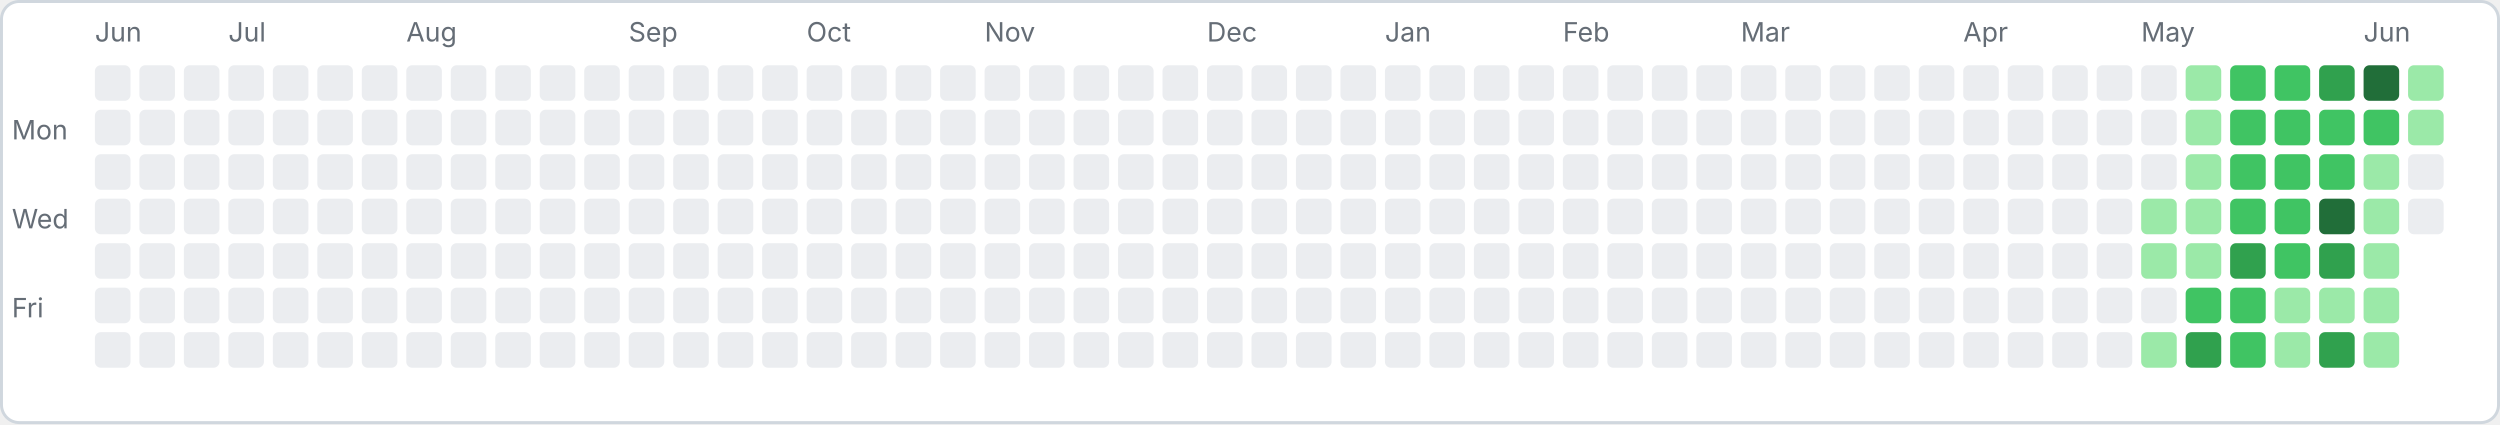
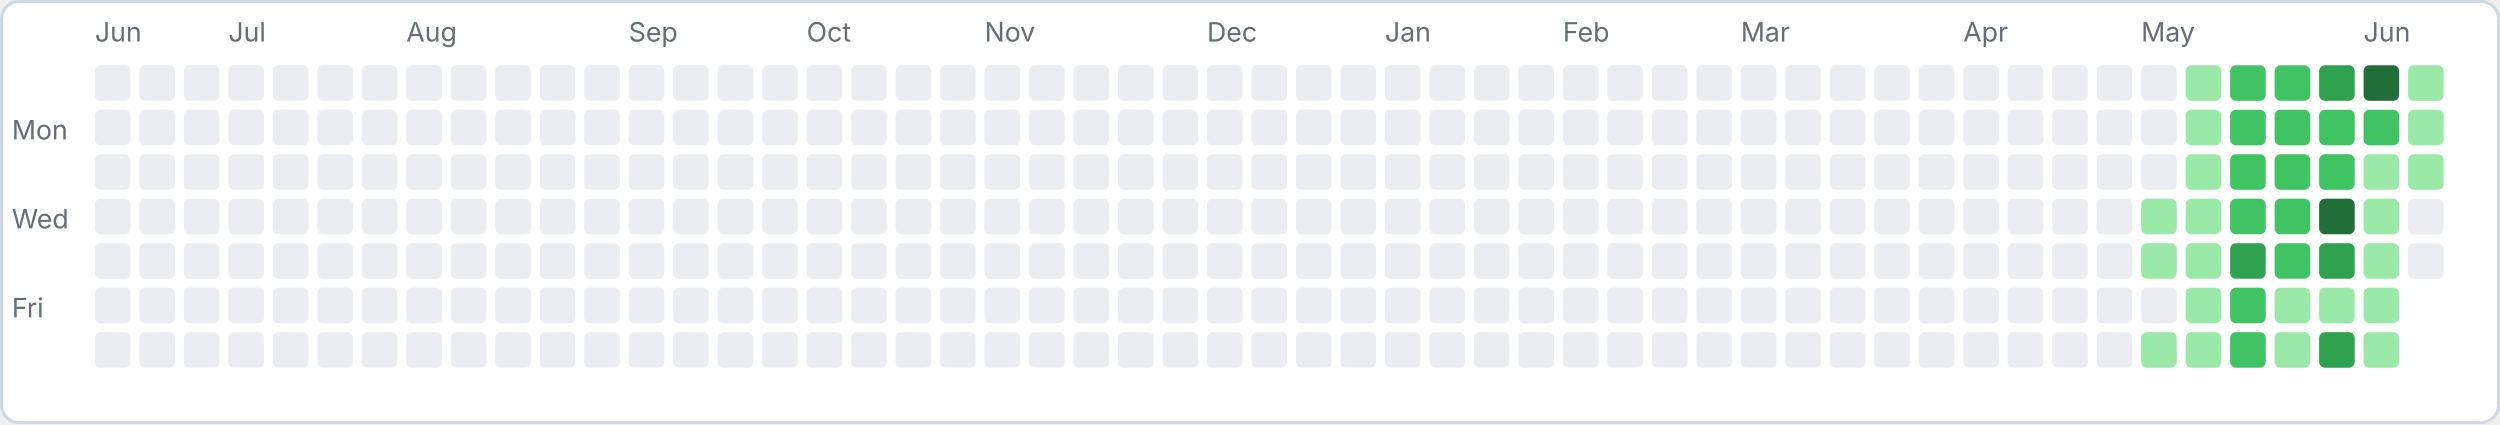
<svg xmlns="http://www.w3.org/2000/svg" width="843" height="143" viewBox="0 0 843 143">
  <rect x="0.5" y="0.5" width="842" height="142" rx="6" fill="#ffffff" stroke="#d0d7de" />
  <text x="4" y="47" font-family="-apple-system,sans-serif" font-size="9" fill="#656d76">Mon</text>
  <text x="4" y="77" font-family="-apple-system,sans-serif" font-size="9" fill="#656d76">Wed</text>
  <text x="4" y="107" font-family="-apple-system,sans-serif" font-size="9" fill="#656d76">Fri</text>
  <rect x="32" y="22" width="12" height="12" rx="2" fill="#ebedf0" />
  <rect x="32" y="37" width="12" height="12" rx="2" fill="#ebedf0" />
  <rect x="32" y="52" width="12" height="12" rx="2" fill="#ebedf0" />
  <rect x="32" y="67" width="12" height="12" rx="2" fill="#ebedf0" />
  <rect x="32" y="82" width="12" height="12" rx="2" fill="#ebedf0" />
  <rect x="32" y="97" width="12" height="12" rx="2" fill="#ebedf0" />
  <rect x="32" y="112" width="12" height="12" rx="2" fill="#ebedf0" />
  <text x="32" y="14" font-family="-apple-system,sans-serif" font-size="9" fill="#656d76">Jun</text>
  <rect x="47" y="22" width="12" height="12" rx="2" fill="#ebedf0" />
  <rect x="47" y="37" width="12" height="12" rx="2" fill="#ebedf0" />
  <rect x="47" y="52" width="12" height="12" rx="2" fill="#ebedf0" />
  <rect x="47" y="67" width="12" height="12" rx="2" fill="#ebedf0" />
  <rect x="47" y="82" width="12" height="12" rx="2" fill="#ebedf0" />
  <rect x="47" y="97" width="12" height="12" rx="2" fill="#ebedf0" />
  <rect x="47" y="112" width="12" height="12" rx="2" fill="#ebedf0" />
  <rect x="62" y="22" width="12" height="12" rx="2" fill="#ebedf0" />
  <rect x="62" y="37" width="12" height="12" rx="2" fill="#ebedf0" />
  <rect x="62" y="52" width="12" height="12" rx="2" fill="#ebedf0" />
  <rect x="62" y="67" width="12" height="12" rx="2" fill="#ebedf0" />
  <rect x="62" y="82" width="12" height="12" rx="2" fill="#ebedf0" />
  <rect x="62" y="97" width="12" height="12" rx="2" fill="#ebedf0" />
  <rect x="62" y="112" width="12" height="12" rx="2" fill="#ebedf0" />
  <rect x="77" y="22" width="12" height="12" rx="2" fill="#ebedf0" />
  <rect x="77" y="37" width="12" height="12" rx="2" fill="#ebedf0" />
  <rect x="77" y="52" width="12" height="12" rx="2" fill="#ebedf0" />
  <rect x="77" y="67" width="12" height="12" rx="2" fill="#ebedf0" />
  <rect x="77" y="82" width="12" height="12" rx="2" fill="#ebedf0" />
  <rect x="77" y="97" width="12" height="12" rx="2" fill="#ebedf0" />
  <rect x="77" y="112" width="12" height="12" rx="2" fill="#ebedf0" />
  <text x="77" y="14" font-family="-apple-system,sans-serif" font-size="9" fill="#656d76">Jul</text>
  <rect x="92" y="22" width="12" height="12" rx="2" fill="#ebedf0" />
  <rect x="92" y="37" width="12" height="12" rx="2" fill="#ebedf0" />
  <rect x="92" y="52" width="12" height="12" rx="2" fill="#ebedf0" />
  <rect x="92" y="67" width="12" height="12" rx="2" fill="#ebedf0" />
  <rect x="92" y="82" width="12" height="12" rx="2" fill="#ebedf0" />
  <rect x="92" y="97" width="12" height="12" rx="2" fill="#ebedf0" />
  <rect x="92" y="112" width="12" height="12" rx="2" fill="#ebedf0" />
  <rect x="107" y="22" width="12" height="12" rx="2" fill="#ebedf0" />
  <rect x="107" y="37" width="12" height="12" rx="2" fill="#ebedf0" />
  <rect x="107" y="52" width="12" height="12" rx="2" fill="#ebedf0" />
  <rect x="107" y="67" width="12" height="12" rx="2" fill="#ebedf0" />
  <rect x="107" y="82" width="12" height="12" rx="2" fill="#ebedf0" />
  <rect x="107" y="97" width="12" height="12" rx="2" fill="#ebedf0" />
  <rect x="107" y="112" width="12" height="12" rx="2" fill="#ebedf0" />
  <rect x="122" y="22" width="12" height="12" rx="2" fill="#ebedf0" />
  <rect x="122" y="37" width="12" height="12" rx="2" fill="#ebedf0" />
  <rect x="122" y="52" width="12" height="12" rx="2" fill="#ebedf0" />
  <rect x="122" y="67" width="12" height="12" rx="2" fill="#ebedf0" />
  <rect x="122" y="82" width="12" height="12" rx="2" fill="#ebedf0" />
  <rect x="122" y="97" width="12" height="12" rx="2" fill="#ebedf0" />
  <rect x="122" y="112" width="12" height="12" rx="2" fill="#ebedf0" />
  <rect x="137" y="22" width="12" height="12" rx="2" fill="#ebedf0" />
  <rect x="137" y="37" width="12" height="12" rx="2" fill="#ebedf0" />
  <rect x="137" y="52" width="12" height="12" rx="2" fill="#ebedf0" />
  <rect x="137" y="67" width="12" height="12" rx="2" fill="#ebedf0" />
  <rect x="137" y="82" width="12" height="12" rx="2" fill="#ebedf0" />
  <rect x="137" y="97" width="12" height="12" rx="2" fill="#ebedf0" />
  <rect x="137" y="112" width="12" height="12" rx="2" fill="#ebedf0" />
  <text x="137" y="14" font-family="-apple-system,sans-serif" font-size="9" fill="#656d76">Aug</text>
  <rect x="152" y="22" width="12" height="12" rx="2" fill="#ebedf0" />
  <rect x="152" y="37" width="12" height="12" rx="2" fill="#ebedf0" />
  <rect x="152" y="52" width="12" height="12" rx="2" fill="#ebedf0" />
  <rect x="152" y="67" width="12" height="12" rx="2" fill="#ebedf0" />
  <rect x="152" y="82" width="12" height="12" rx="2" fill="#ebedf0" />
  <rect x="152" y="97" width="12" height="12" rx="2" fill="#ebedf0" />
  <rect x="152" y="112" width="12" height="12" rx="2" fill="#ebedf0" />
  <rect x="167" y="22" width="12" height="12" rx="2" fill="#ebedf0" />
  <rect x="167" y="37" width="12" height="12" rx="2" fill="#ebedf0" />
  <rect x="167" y="52" width="12" height="12" rx="2" fill="#ebedf0" />
  <rect x="167" y="67" width="12" height="12" rx="2" fill="#ebedf0" />
  <rect x="167" y="82" width="12" height="12" rx="2" fill="#ebedf0" />
  <rect x="167" y="97" width="12" height="12" rx="2" fill="#ebedf0" />
  <rect x="167" y="112" width="12" height="12" rx="2" fill="#ebedf0" />
  <rect x="182" y="22" width="12" height="12" rx="2" fill="#ebedf0" />
  <rect x="182" y="37" width="12" height="12" rx="2" fill="#ebedf0" />
  <rect x="182" y="52" width="12" height="12" rx="2" fill="#ebedf0" />
  <rect x="182" y="67" width="12" height="12" rx="2" fill="#ebedf0" />
  <rect x="182" y="82" width="12" height="12" rx="2" fill="#ebedf0" />
  <rect x="182" y="97" width="12" height="12" rx="2" fill="#ebedf0" />
  <rect x="182" y="112" width="12" height="12" rx="2" fill="#ebedf0" />
  <rect x="197" y="22" width="12" height="12" rx="2" fill="#ebedf0" />
  <rect x="197" y="37" width="12" height="12" rx="2" fill="#ebedf0" />
  <rect x="197" y="52" width="12" height="12" rx="2" fill="#ebedf0" />
  <rect x="197" y="67" width="12" height="12" rx="2" fill="#ebedf0" />
  <rect x="197" y="82" width="12" height="12" rx="2" fill="#ebedf0" />
  <rect x="197" y="97" width="12" height="12" rx="2" fill="#ebedf0" />
  <rect x="197" y="112" width="12" height="12" rx="2" fill="#ebedf0" />
  <rect x="212" y="22" width="12" height="12" rx="2" fill="#ebedf0" />
  <rect x="212" y="37" width="12" height="12" rx="2" fill="#ebedf0" />
  <rect x="212" y="52" width="12" height="12" rx="2" fill="#ebedf0" />
  <rect x="212" y="67" width="12" height="12" rx="2" fill="#ebedf0" />
  <rect x="212" y="82" width="12" height="12" rx="2" fill="#ebedf0" />
  <rect x="212" y="97" width="12" height="12" rx="2" fill="#ebedf0" />
  <rect x="212" y="112" width="12" height="12" rx="2" fill="#ebedf0" />
  <text x="212" y="14" font-family="-apple-system,sans-serif" font-size="9" fill="#656d76">Sep</text>
  <rect x="227" y="22" width="12" height="12" rx="2" fill="#ebedf0" />
  <rect x="227" y="37" width="12" height="12" rx="2" fill="#ebedf0" />
  <rect x="227" y="52" width="12" height="12" rx="2" fill="#ebedf0" />
  <rect x="227" y="67" width="12" height="12" rx="2" fill="#ebedf0" />
  <rect x="227" y="82" width="12" height="12" rx="2" fill="#ebedf0" />
  <rect x="227" y="97" width="12" height="12" rx="2" fill="#ebedf0" />
  <rect x="227" y="112" width="12" height="12" rx="2" fill="#ebedf0" />
  <rect x="242" y="22" width="12" height="12" rx="2" fill="#ebedf0" />
  <rect x="242" y="37" width="12" height="12" rx="2" fill="#ebedf0" />
  <rect x="242" y="52" width="12" height="12" rx="2" fill="#ebedf0" />
  <rect x="242" y="67" width="12" height="12" rx="2" fill="#ebedf0" />
  <rect x="242" y="82" width="12" height="12" rx="2" fill="#ebedf0" />
  <rect x="242" y="97" width="12" height="12" rx="2" fill="#ebedf0" />
  <rect x="242" y="112" width="12" height="12" rx="2" fill="#ebedf0" />
  <rect x="257" y="22" width="12" height="12" rx="2" fill="#ebedf0" />
  <rect x="257" y="37" width="12" height="12" rx="2" fill="#ebedf0" />
  <rect x="257" y="52" width="12" height="12" rx="2" fill="#ebedf0" />
  <rect x="257" y="67" width="12" height="12" rx="2" fill="#ebedf0" />
  <rect x="257" y="82" width="12" height="12" rx="2" fill="#ebedf0" />
  <rect x="257" y="97" width="12" height="12" rx="2" fill="#ebedf0" />
  <rect x="257" y="112" width="12" height="12" rx="2" fill="#ebedf0" />
  <rect x="272" y="22" width="12" height="12" rx="2" fill="#ebedf0" />
  <rect x="272" y="37" width="12" height="12" rx="2" fill="#ebedf0" />
  <rect x="272" y="52" width="12" height="12" rx="2" fill="#ebedf0" />
  <rect x="272" y="67" width="12" height="12" rx="2" fill="#ebedf0" />
  <rect x="272" y="82" width="12" height="12" rx="2" fill="#ebedf0" />
  <rect x="272" y="97" width="12" height="12" rx="2" fill="#ebedf0" />
  <rect x="272" y="112" width="12" height="12" rx="2" fill="#ebedf0" />
  <text x="272" y="14" font-family="-apple-system,sans-serif" font-size="9" fill="#656d76">Oct</text>
  <rect x="287" y="22" width="12" height="12" rx="2" fill="#ebedf0" />
  <rect x="287" y="37" width="12" height="12" rx="2" fill="#ebedf0" />
  <rect x="287" y="52" width="12" height="12" rx="2" fill="#ebedf0" />
  <rect x="287" y="67" width="12" height="12" rx="2" fill="#ebedf0" />
  <rect x="287" y="82" width="12" height="12" rx="2" fill="#ebedf0" />
  <rect x="287" y="97" width="12" height="12" rx="2" fill="#ebedf0" />
  <rect x="287" y="112" width="12" height="12" rx="2" fill="#ebedf0" />
  <rect x="302" y="22" width="12" height="12" rx="2" fill="#ebedf0" />
  <rect x="302" y="37" width="12" height="12" rx="2" fill="#ebedf0" />
  <rect x="302" y="52" width="12" height="12" rx="2" fill="#ebedf0" />
  <rect x="302" y="67" width="12" height="12" rx="2" fill="#ebedf0" />
  <rect x="302" y="82" width="12" height="12" rx="2" fill="#ebedf0" />
  <rect x="302" y="97" width="12" height="12" rx="2" fill="#ebedf0" />
  <rect x="302" y="112" width="12" height="12" rx="2" fill="#ebedf0" />
  <rect x="317" y="22" width="12" height="12" rx="2" fill="#ebedf0" />
  <rect x="317" y="37" width="12" height="12" rx="2" fill="#ebedf0" />
  <rect x="317" y="52" width="12" height="12" rx="2" fill="#ebedf0" />
  <rect x="317" y="67" width="12" height="12" rx="2" fill="#ebedf0" />
  <rect x="317" y="82" width="12" height="12" rx="2" fill="#ebedf0" />
  <rect x="317" y="97" width="12" height="12" rx="2" fill="#ebedf0" />
  <rect x="317" y="112" width="12" height="12" rx="2" fill="#ebedf0" />
  <rect x="332" y="22" width="12" height="12" rx="2" fill="#ebedf0" />
  <rect x="332" y="37" width="12" height="12" rx="2" fill="#ebedf0" />
  <rect x="332" y="52" width="12" height="12" rx="2" fill="#ebedf0" />
  <rect x="332" y="67" width="12" height="12" rx="2" fill="#ebedf0" />
  <rect x="332" y="82" width="12" height="12" rx="2" fill="#ebedf0" />
  <rect x="332" y="97" width="12" height="12" rx="2" fill="#ebedf0" />
  <rect x="332" y="112" width="12" height="12" rx="2" fill="#ebedf0" />
  <text x="332" y="14" font-family="-apple-system,sans-serif" font-size="9" fill="#656d76">Nov</text>
  <rect x="347" y="22" width="12" height="12" rx="2" fill="#ebedf0" />
  <rect x="347" y="37" width="12" height="12" rx="2" fill="#ebedf0" />
  <rect x="347" y="52" width="12" height="12" rx="2" fill="#ebedf0" />
  <rect x="347" y="67" width="12" height="12" rx="2" fill="#ebedf0" />
  <rect x="347" y="82" width="12" height="12" rx="2" fill="#ebedf0" />
  <rect x="347" y="97" width="12" height="12" rx="2" fill="#ebedf0" />
  <rect x="347" y="112" width="12" height="12" rx="2" fill="#ebedf0" />
  <rect x="362" y="22" width="12" height="12" rx="2" fill="#ebedf0" />
  <rect x="362" y="37" width="12" height="12" rx="2" fill="#ebedf0" />
  <rect x="362" y="52" width="12" height="12" rx="2" fill="#ebedf0" />
  <rect x="362" y="67" width="12" height="12" rx="2" fill="#ebedf0" />
  <rect x="362" y="82" width="12" height="12" rx="2" fill="#ebedf0" />
  <rect x="362" y="97" width="12" height="12" rx="2" fill="#ebedf0" />
  <rect x="362" y="112" width="12" height="12" rx="2" fill="#ebedf0" />
  <rect x="377" y="22" width="12" height="12" rx="2" fill="#ebedf0" />
  <rect x="377" y="37" width="12" height="12" rx="2" fill="#ebedf0" />
  <rect x="377" y="52" width="12" height="12" rx="2" fill="#ebedf0" />
  <rect x="377" y="67" width="12" height="12" rx="2" fill="#ebedf0" />
  <rect x="377" y="82" width="12" height="12" rx="2" fill="#ebedf0" />
  <rect x="377" y="97" width="12" height="12" rx="2" fill="#ebedf0" />
  <rect x="377" y="112" width="12" height="12" rx="2" fill="#ebedf0" />
  <rect x="392" y="22" width="12" height="12" rx="2" fill="#ebedf0" />
  <rect x="392" y="37" width="12" height="12" rx="2" fill="#ebedf0" />
  <rect x="392" y="52" width="12" height="12" rx="2" fill="#ebedf0" />
  <rect x="392" y="67" width="12" height="12" rx="2" fill="#ebedf0" />
  <rect x="392" y="82" width="12" height="12" rx="2" fill="#ebedf0" />
  <rect x="392" y="97" width="12" height="12" rx="2" fill="#ebedf0" />
  <rect x="392" y="112" width="12" height="12" rx="2" fill="#ebedf0" />
  <rect x="407" y="22" width="12" height="12" rx="2" fill="#ebedf0" />
  <rect x="407" y="37" width="12" height="12" rx="2" fill="#ebedf0" />
  <rect x="407" y="52" width="12" height="12" rx="2" fill="#ebedf0" />
  <rect x="407" y="67" width="12" height="12" rx="2" fill="#ebedf0" />
  <rect x="407" y="82" width="12" height="12" rx="2" fill="#ebedf0" />
  <rect x="407" y="97" width="12" height="12" rx="2" fill="#ebedf0" />
  <rect x="407" y="112" width="12" height="12" rx="2" fill="#ebedf0" />
  <text x="407" y="14" font-family="-apple-system,sans-serif" font-size="9" fill="#656d76">Dec</text>
  <rect x="422" y="22" width="12" height="12" rx="2" fill="#ebedf0" />
  <rect x="422" y="37" width="12" height="12" rx="2" fill="#ebedf0" />
  <rect x="422" y="52" width="12" height="12" rx="2" fill="#ebedf0" />
  <rect x="422" y="67" width="12" height="12" rx="2" fill="#ebedf0" />
  <rect x="422" y="82" width="12" height="12" rx="2" fill="#ebedf0" />
  <rect x="422" y="97" width="12" height="12" rx="2" fill="#ebedf0" />
  <rect x="422" y="112" width="12" height="12" rx="2" fill="#ebedf0" />
  <rect x="437" y="22" width="12" height="12" rx="2" fill="#ebedf0" />
  <rect x="437" y="37" width="12" height="12" rx="2" fill="#ebedf0" />
  <rect x="437" y="52" width="12" height="12" rx="2" fill="#ebedf0" />
  <rect x="437" y="67" width="12" height="12" rx="2" fill="#ebedf0" />
  <rect x="437" y="82" width="12" height="12" rx="2" fill="#ebedf0" />
  <rect x="437" y="97" width="12" height="12" rx="2" fill="#ebedf0" />
  <rect x="437" y="112" width="12" height="12" rx="2" fill="#ebedf0" />
  <rect x="452" y="22" width="12" height="12" rx="2" fill="#ebedf0" />
  <rect x="452" y="37" width="12" height="12" rx="2" fill="#ebedf0" />
  <rect x="452" y="52" width="12" height="12" rx="2" fill="#ebedf0" />
  <rect x="452" y="67" width="12" height="12" rx="2" fill="#ebedf0" />
  <rect x="452" y="82" width="12" height="12" rx="2" fill="#ebedf0" />
  <rect x="452" y="97" width="12" height="12" rx="2" fill="#ebedf0" />
  <rect x="452" y="112" width="12" height="12" rx="2" fill="#ebedf0" />
  <rect x="467" y="22" width="12" height="12" rx="2" fill="#ebedf0" />
  <rect x="467" y="37" width="12" height="12" rx="2" fill="#ebedf0" />
  <rect x="467" y="52" width="12" height="12" rx="2" fill="#ebedf0" />
  <rect x="467" y="67" width="12" height="12" rx="2" fill="#ebedf0" />
  <rect x="467" y="82" width="12" height="12" rx="2" fill="#ebedf0" />
  <rect x="467" y="97" width="12" height="12" rx="2" fill="#ebedf0" />
  <rect x="467" y="112" width="12" height="12" rx="2" fill="#ebedf0" />
  <text x="467" y="14" font-family="-apple-system,sans-serif" font-size="9" fill="#656d76">Jan</text>
  <rect x="482" y="22" width="12" height="12" rx="2" fill="#ebedf0" />
  <rect x="482" y="37" width="12" height="12" rx="2" fill="#ebedf0" />
  <rect x="482" y="52" width="12" height="12" rx="2" fill="#ebedf0" />
  <rect x="482" y="67" width="12" height="12" rx="2" fill="#ebedf0" />
  <rect x="482" y="82" width="12" height="12" rx="2" fill="#ebedf0" />
  <rect x="482" y="97" width="12" height="12" rx="2" fill="#ebedf0" />
  <rect x="482" y="112" width="12" height="12" rx="2" fill="#ebedf0" />
  <rect x="497" y="22" width="12" height="12" rx="2" fill="#ebedf0" />
  <rect x="497" y="37" width="12" height="12" rx="2" fill="#ebedf0" />
  <rect x="497" y="52" width="12" height="12" rx="2" fill="#ebedf0" />
  <rect x="497" y="67" width="12" height="12" rx="2" fill="#ebedf0" />
  <rect x="497" y="82" width="12" height="12" rx="2" fill="#ebedf0" />
  <rect x="497" y="97" width="12" height="12" rx="2" fill="#ebedf0" />
  <rect x="497" y="112" width="12" height="12" rx="2" fill="#ebedf0" />
  <rect x="512" y="22" width="12" height="12" rx="2" fill="#ebedf0" />
  <rect x="512" y="37" width="12" height="12" rx="2" fill="#ebedf0" />
  <rect x="512" y="52" width="12" height="12" rx="2" fill="#ebedf0" />
  <rect x="512" y="67" width="12" height="12" rx="2" fill="#ebedf0" />
  <rect x="512" y="82" width="12" height="12" rx="2" fill="#ebedf0" />
  <rect x="512" y="97" width="12" height="12" rx="2" fill="#ebedf0" />
  <rect x="512" y="112" width="12" height="12" rx="2" fill="#ebedf0" />
  <rect x="527" y="22" width="12" height="12" rx="2" fill="#ebedf0" />
  <rect x="527" y="37" width="12" height="12" rx="2" fill="#ebedf0" />
  <rect x="527" y="52" width="12" height="12" rx="2" fill="#ebedf0" />
  <rect x="527" y="67" width="12" height="12" rx="2" fill="#ebedf0" />
  <rect x="527" y="82" width="12" height="12" rx="2" fill="#ebedf0" />
  <rect x="527" y="97" width="12" height="12" rx="2" fill="#ebedf0" />
  <rect x="527" y="112" width="12" height="12" rx="2" fill="#ebedf0" />
  <text x="527" y="14" font-family="-apple-system,sans-serif" font-size="9" fill="#656d76">Feb</text>
  <rect x="542" y="22" width="12" height="12" rx="2" fill="#ebedf0" />
  <rect x="542" y="37" width="12" height="12" rx="2" fill="#ebedf0" />
  <rect x="542" y="52" width="12" height="12" rx="2" fill="#ebedf0" />
  <rect x="542" y="67" width="12" height="12" rx="2" fill="#ebedf0" />
  <rect x="542" y="82" width="12" height="12" rx="2" fill="#ebedf0" />
  <rect x="542" y="97" width="12" height="12" rx="2" fill="#ebedf0" />
  <rect x="542" y="112" width="12" height="12" rx="2" fill="#ebedf0" />
  <rect x="557" y="22" width="12" height="12" rx="2" fill="#ebedf0" />
  <rect x="557" y="37" width="12" height="12" rx="2" fill="#ebedf0" />
  <rect x="557" y="52" width="12" height="12" rx="2" fill="#ebedf0" />
  <rect x="557" y="67" width="12" height="12" rx="2" fill="#ebedf0" />
  <rect x="557" y="82" width="12" height="12" rx="2" fill="#ebedf0" />
  <rect x="557" y="97" width="12" height="12" rx="2" fill="#ebedf0" />
  <rect x="557" y="112" width="12" height="12" rx="2" fill="#ebedf0" />
  <rect x="572" y="22" width="12" height="12" rx="2" fill="#ebedf0" />
  <rect x="572" y="37" width="12" height="12" rx="2" fill="#ebedf0" />
  <rect x="572" y="52" width="12" height="12" rx="2" fill="#ebedf0" />
  <rect x="572" y="67" width="12" height="12" rx="2" fill="#ebedf0" />
  <rect x="572" y="82" width="12" height="12" rx="2" fill="#ebedf0" />
  <rect x="572" y="97" width="12" height="12" rx="2" fill="#ebedf0" />
  <rect x="572" y="112" width="12" height="12" rx="2" fill="#ebedf0" />
  <rect x="587" y="22" width="12" height="12" rx="2" fill="#ebedf0" />
  <rect x="587" y="37" width="12" height="12" rx="2" fill="#ebedf0" />
  <rect x="587" y="52" width="12" height="12" rx="2" fill="#ebedf0" />
  <rect x="587" y="67" width="12" height="12" rx="2" fill="#ebedf0" />
  <rect x="587" y="82" width="12" height="12" rx="2" fill="#ebedf0" />
  <rect x="587" y="97" width="12" height="12" rx="2" fill="#ebedf0" />
  <rect x="587" y="112" width="12" height="12" rx="2" fill="#ebedf0" />
  <text x="587" y="14" font-family="-apple-system,sans-serif" font-size="9" fill="#656d76">Mar</text>
  <rect x="602" y="22" width="12" height="12" rx="2" fill="#ebedf0" />
  <rect x="602" y="37" width="12" height="12" rx="2" fill="#ebedf0" />
  <rect x="602" y="52" width="12" height="12" rx="2" fill="#ebedf0" />
  <rect x="602" y="67" width="12" height="12" rx="2" fill="#ebedf0" />
  <rect x="602" y="82" width="12" height="12" rx="2" fill="#ebedf0" />
  <rect x="602" y="97" width="12" height="12" rx="2" fill="#ebedf0" />
  <rect x="602" y="112" width="12" height="12" rx="2" fill="#ebedf0" />
  <rect x="617" y="22" width="12" height="12" rx="2" fill="#ebedf0" />
  <rect x="617" y="37" width="12" height="12" rx="2" fill="#ebedf0" />
  <rect x="617" y="52" width="12" height="12" rx="2" fill="#ebedf0" />
  <rect x="617" y="67" width="12" height="12" rx="2" fill="#ebedf0" />
  <rect x="617" y="82" width="12" height="12" rx="2" fill="#ebedf0" />
  <rect x="617" y="97" width="12" height="12" rx="2" fill="#ebedf0" />
  <rect x="617" y="112" width="12" height="12" rx="2" fill="#ebedf0" />
  <rect x="632" y="22" width="12" height="12" rx="2" fill="#ebedf0" />
  <rect x="632" y="37" width="12" height="12" rx="2" fill="#ebedf0" />
  <rect x="632" y="52" width="12" height="12" rx="2" fill="#ebedf0" />
  <rect x="632" y="67" width="12" height="12" rx="2" fill="#ebedf0" />
  <rect x="632" y="82" width="12" height="12" rx="2" fill="#ebedf0" />
  <rect x="632" y="97" width="12" height="12" rx="2" fill="#ebedf0" />
  <rect x="632" y="112" width="12" height="12" rx="2" fill="#ebedf0" />
  <rect x="647" y="22" width="12" height="12" rx="2" fill="#ebedf0" />
  <rect x="647" y="37" width="12" height="12" rx="2" fill="#ebedf0" />
  <rect x="647" y="52" width="12" height="12" rx="2" fill="#ebedf0" />
  <rect x="647" y="67" width="12" height="12" rx="2" fill="#ebedf0" />
  <rect x="647" y="82" width="12" height="12" rx="2" fill="#ebedf0" />
  <rect x="647" y="97" width="12" height="12" rx="2" fill="#ebedf0" />
  <rect x="647" y="112" width="12" height="12" rx="2" fill="#ebedf0" />
  <rect x="662" y="22" width="12" height="12" rx="2" fill="#ebedf0" />
  <rect x="662" y="37" width="12" height="12" rx="2" fill="#ebedf0" />
  <rect x="662" y="52" width="12" height="12" rx="2" fill="#ebedf0" />
  <rect x="662" y="67" width="12" height="12" rx="2" fill="#ebedf0" />
  <rect x="662" y="82" width="12" height="12" rx="2" fill="#ebedf0" />
  <rect x="662" y="97" width="12" height="12" rx="2" fill="#ebedf0" />
  <rect x="662" y="112" width="12" height="12" rx="2" fill="#ebedf0" />
  <text x="662" y="14" font-family="-apple-system,sans-serif" font-size="9" fill="#656d76">Apr</text>
  <rect x="677" y="22" width="12" height="12" rx="2" fill="#ebedf0" />
  <rect x="677" y="37" width="12" height="12" rx="2" fill="#ebedf0" />
  <rect x="677" y="52" width="12" height="12" rx="2" fill="#ebedf0" />
  <rect x="677" y="67" width="12" height="12" rx="2" fill="#ebedf0" />
  <rect x="677" y="82" width="12" height="12" rx="2" fill="#ebedf0" />
  <rect x="677" y="97" width="12" height="12" rx="2" fill="#ebedf0" />
  <rect x="677" y="112" width="12" height="12" rx="2" fill="#ebedf0" />
  <rect x="692" y="22" width="12" height="12" rx="2" fill="#ebedf0" />
  <rect x="692" y="37" width="12" height="12" rx="2" fill="#ebedf0" />
  <rect x="692" y="52" width="12" height="12" rx="2" fill="#ebedf0" />
  <rect x="692" y="67" width="12" height="12" rx="2" fill="#ebedf0" />
  <rect x="692" y="82" width="12" height="12" rx="2" fill="#ebedf0" />
  <rect x="692" y="97" width="12" height="12" rx="2" fill="#ebedf0" />
  <rect x="692" y="112" width="12" height="12" rx="2" fill="#ebedf0" />
  <rect x="707" y="22" width="12" height="12" rx="2" fill="#ebedf0" />
  <rect x="707" y="37" width="12" height="12" rx="2" fill="#ebedf0" />
  <rect x="707" y="52" width="12" height="12" rx="2" fill="#ebedf0" />
  <rect x="707" y="67" width="12" height="12" rx="2" fill="#ebedf0" />
  <rect x="707" y="82" width="12" height="12" rx="2" fill="#ebedf0" />
  <rect x="707" y="97" width="12" height="12" rx="2" fill="#ebedf0" />
  <rect x="707" y="112" width="12" height="12" rx="2" fill="#ebedf0" />
  <rect x="722" y="22" width="12" height="12" rx="2" fill="#ebedf0" />
  <rect x="722" y="37" width="12" height="12" rx="2" fill="#ebedf0" />
  <rect x="722" y="52" width="12" height="12" rx="2" fill="#ebedf0" />
  <rect x="722" y="67" width="12" height="12" rx="2" fill="#9be9a8" />
  <rect x="722" y="82" width="12" height="12" rx="2" fill="#9be9a8" />
  <rect x="722" y="97" width="12" height="12" rx="2" fill="#ebedf0" />
  <rect x="722" y="112" width="12" height="12" rx="2" fill="#9be9a8" />
  <text x="722" y="14" font-family="-apple-system,sans-serif" font-size="9" fill="#656d76">May</text>
  <rect x="737" y="22" width="12" height="12" rx="2" fill="#9be9a8" />
  <rect x="737" y="37" width="12" height="12" rx="2" fill="#9be9a8" />
  <rect x="737" y="52" width="12" height="12" rx="2" fill="#9be9a8" />
  <rect x="737" y="67" width="12" height="12" rx="2" fill="#9be9a8" />
  <rect x="737" y="82" width="12" height="12" rx="2" fill="#9be9a8" />
-   <rect x="737" y="97" width="12" height="12" rx="2" fill="#40c463" />
-   <rect x="737" y="112" width="12" height="12" rx="2" fill="#30a14e" />
+   <rect x="737" y="97" width="12" height="12" rx="2" fill="#9be9a8" />
+   <rect x="737" y="112" width="12" height="12" rx="2" fill="#9be9a8" />
  <rect x="752" y="22" width="12" height="12" rx="2" fill="#40c463" />
  <rect x="752" y="37" width="12" height="12" rx="2" fill="#40c463" />
  <rect x="752" y="52" width="12" height="12" rx="2" fill="#40c463" />
  <rect x="752" y="67" width="12" height="12" rx="2" fill="#40c463" />
  <rect x="752" y="82" width="12" height="12" rx="2" fill="#30a14e" />
  <rect x="752" y="97" width="12" height="12" rx="2" fill="#40c463" />
  <rect x="752" y="112" width="12" height="12" rx="2" fill="#40c463" />
  <rect x="767" y="22" width="12" height="12" rx="2" fill="#40c463" />
  <rect x="767" y="37" width="12" height="12" rx="2" fill="#40c463" />
  <rect x="767" y="52" width="12" height="12" rx="2" fill="#40c463" />
  <rect x="767" y="67" width="12" height="12" rx="2" fill="#40c463" />
  <rect x="767" y="82" width="12" height="12" rx="2" fill="#40c463" />
  <rect x="767" y="97" width="12" height="12" rx="2" fill="#9be9a8" />
  <rect x="767" y="112" width="12" height="12" rx="2" fill="#9be9a8" />
  <rect x="782" y="22" width="12" height="12" rx="2" fill="#30a14e" />
  <rect x="782" y="37" width="12" height="12" rx="2" fill="#40c463" />
  <rect x="782" y="52" width="12" height="12" rx="2" fill="#40c463" />
  <rect x="782" y="67" width="12" height="12" rx="2" fill="#216e39" />
  <rect x="782" y="82" width="12" height="12" rx="2" fill="#30a14e" />
  <rect x="782" y="97" width="12" height="12" rx="2" fill="#9be9a8" />
  <rect x="782" y="112" width="12" height="12" rx="2" fill="#30a14e" />
  <rect x="797" y="22" width="12" height="12" rx="2" fill="#216e39" />
  <rect x="797" y="37" width="12" height="12" rx="2" fill="#40c463" />
  <rect x="797" y="52" width="12" height="12" rx="2" fill="#9be9a8" />
  <rect x="797" y="67" width="12" height="12" rx="2" fill="#9be9a8" />
  <rect x="797" y="82" width="12" height="12" rx="2" fill="#9be9a8" />
  <rect x="797" y="97" width="12" height="12" rx="2" fill="#9be9a8" />
  <rect x="797" y="112" width="12" height="12" rx="2" fill="#9be9a8" />
  <text x="797" y="14" font-family="-apple-system,sans-serif" font-size="9" fill="#656d76">Jun</text>
  <rect x="812" y="22" width="12" height="12" rx="2" fill="#9be9a8" />
  <rect x="812" y="37" width="12" height="12" rx="2" fill="#9be9a8" />
-   <rect x="812" y="52" width="12" height="12" rx="2" fill="#ebedf0" />
+   <rect x="812" y="52" width="12" height="12" rx="2" fill="#9be9a8" />
  <rect x="812" y="67" width="12" height="12" rx="2" fill="#ebedf0" />
+   <rect x="812" y="82" width="12" height="12" rx="2" fill="#ebedf0" />
</svg>
